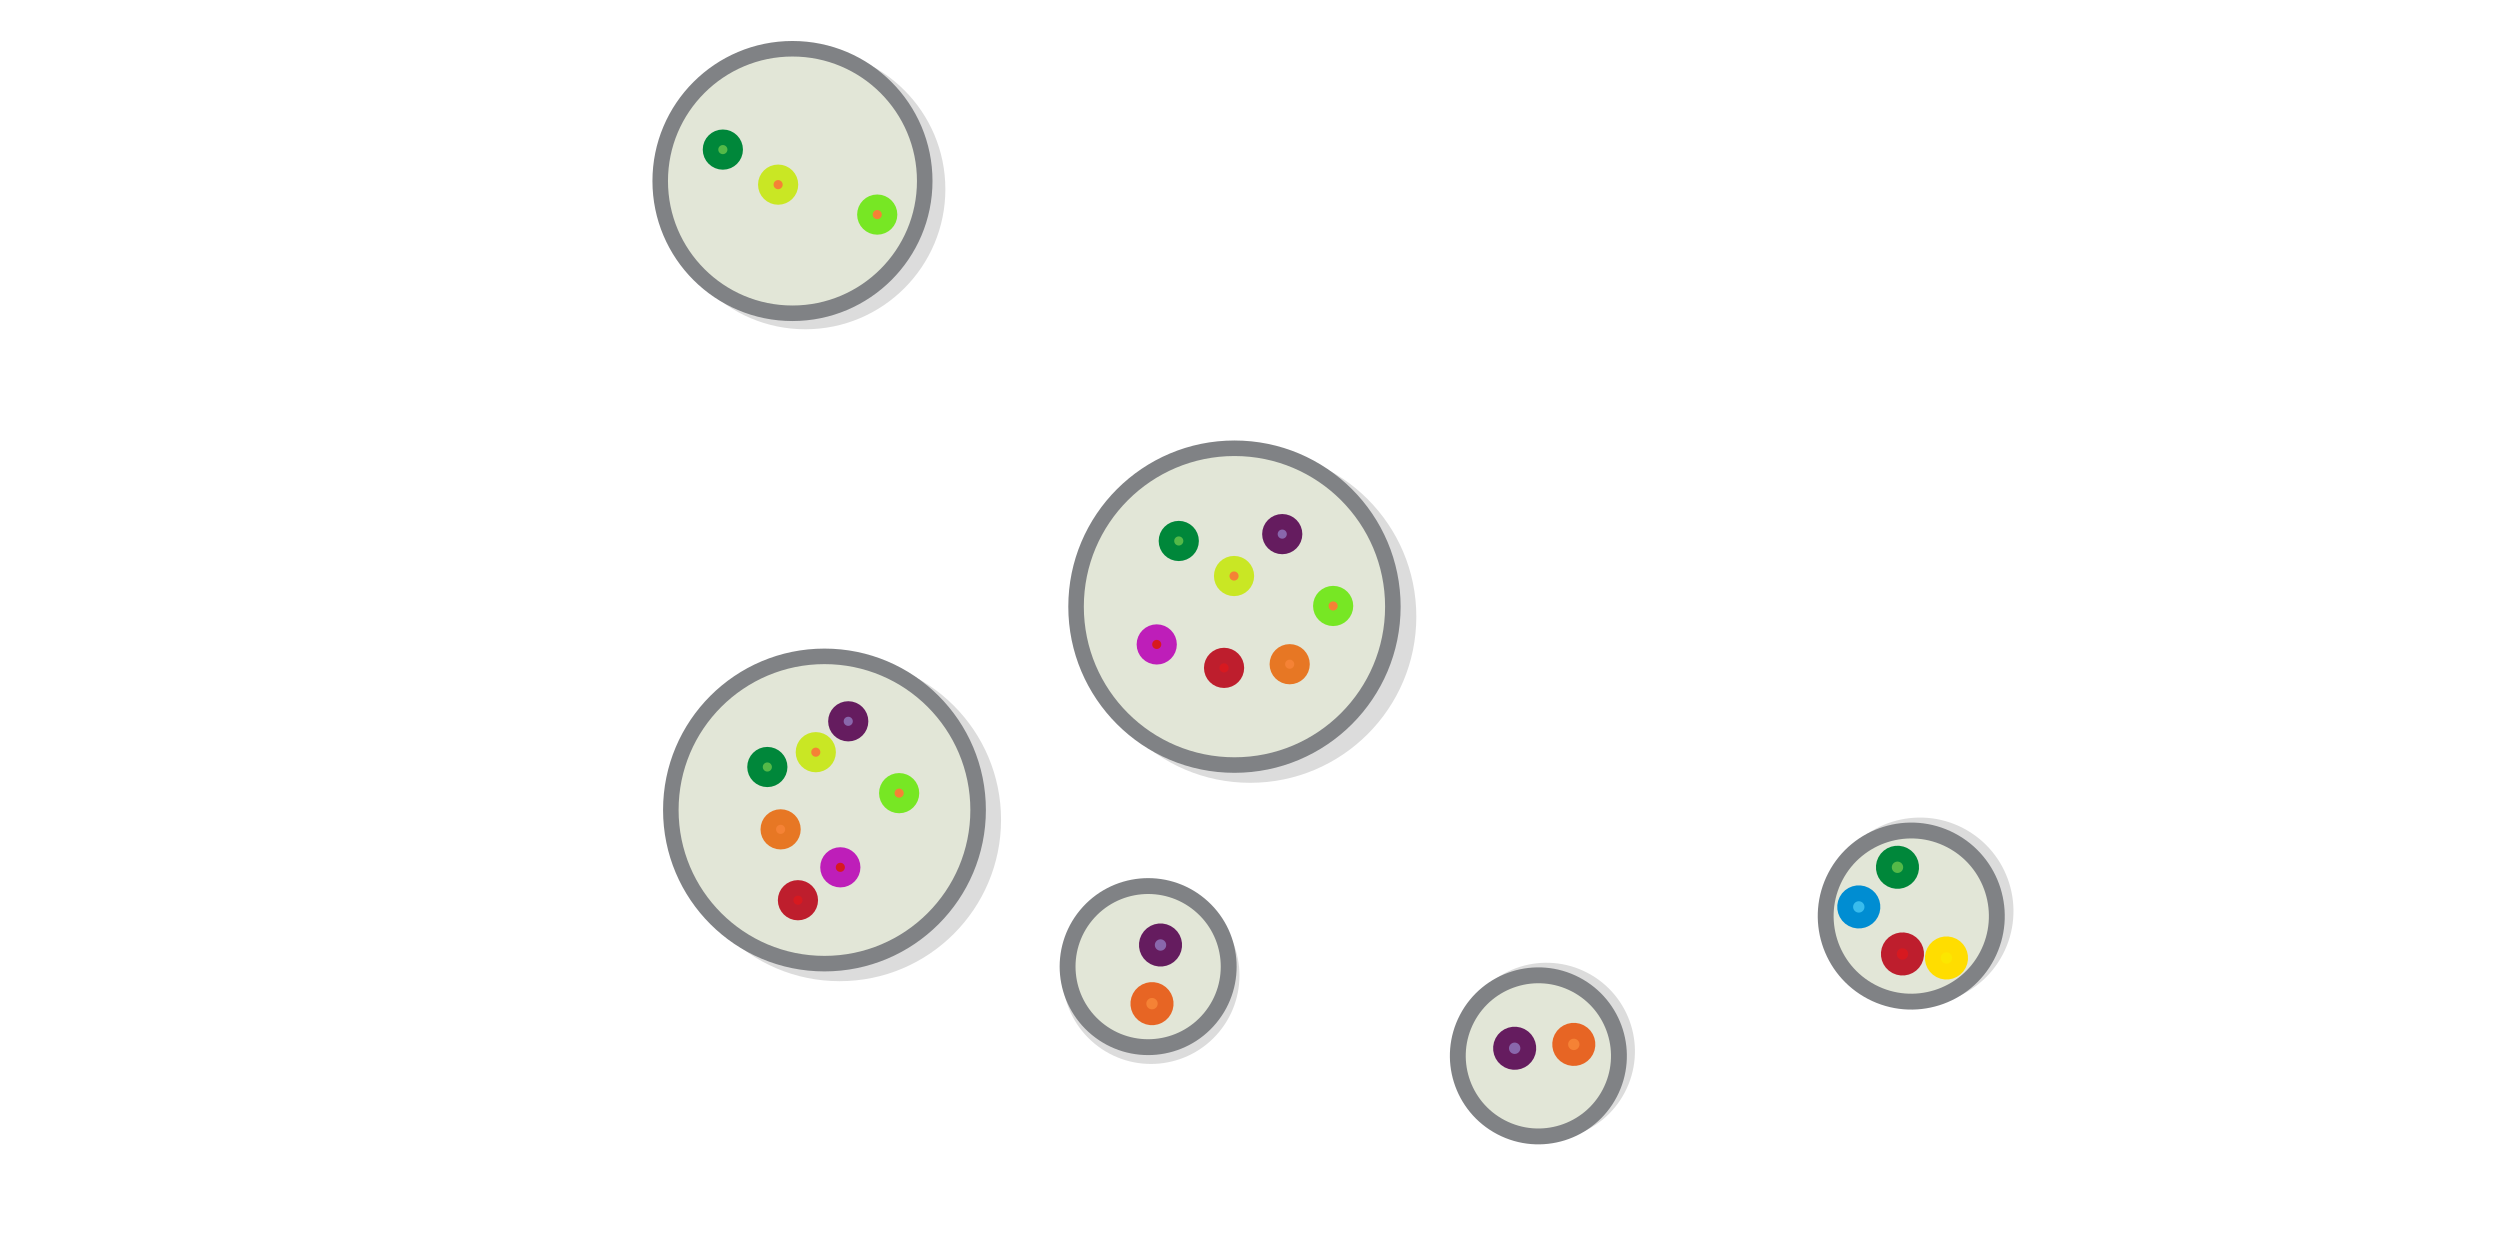
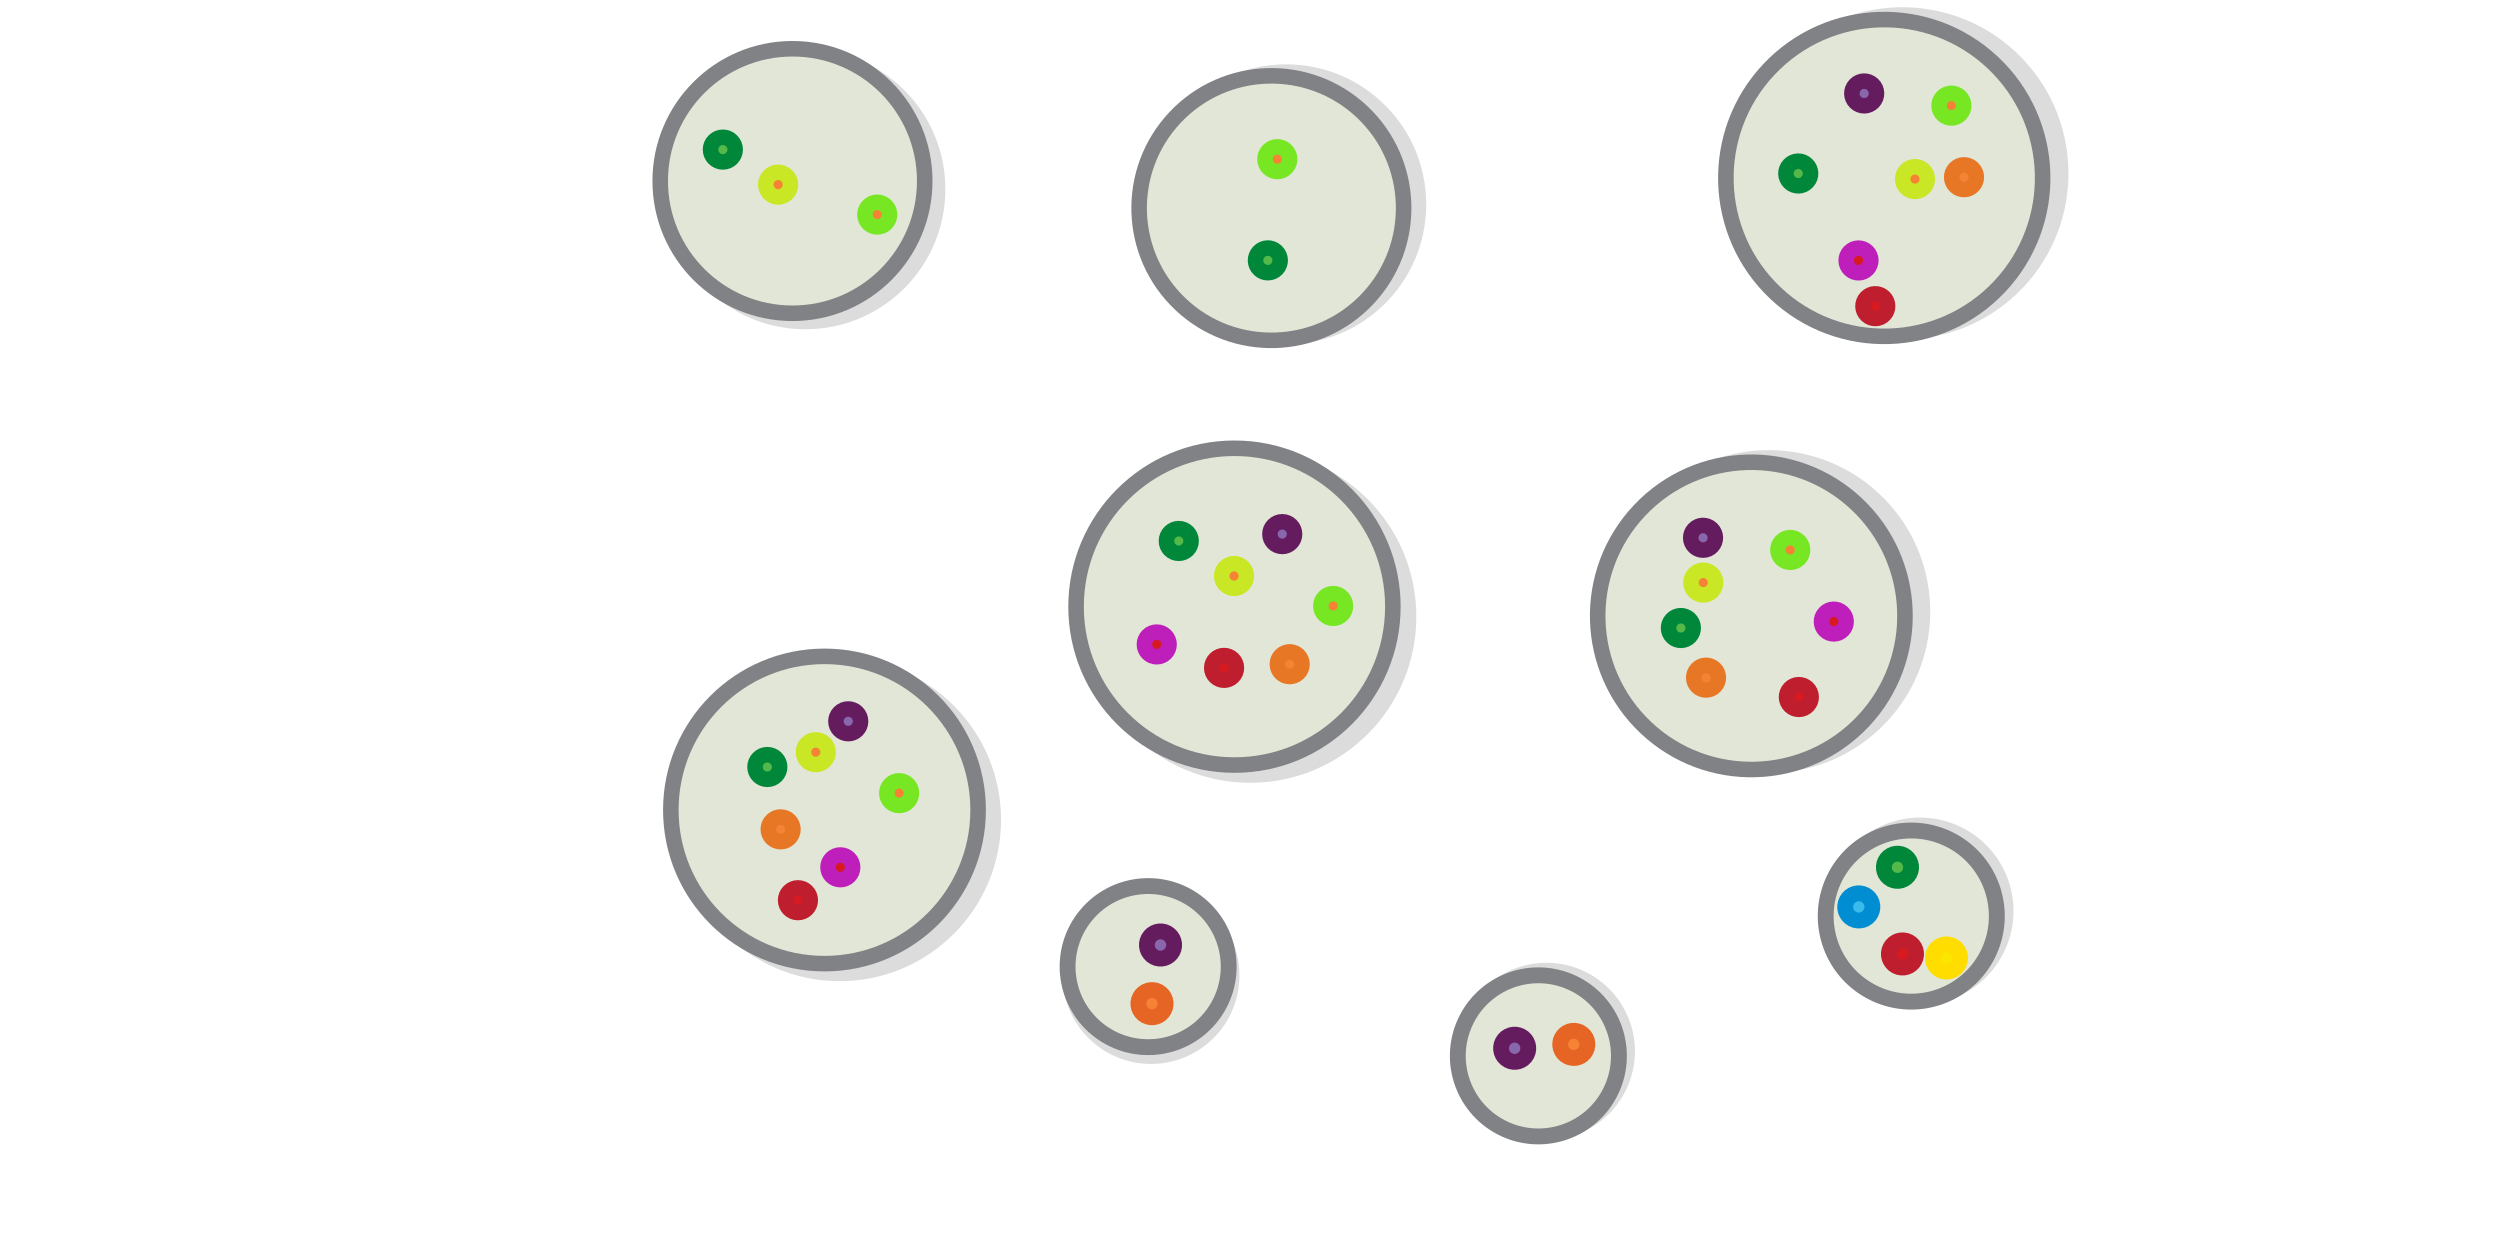
<svg xmlns="http://www.w3.org/2000/svg" viewBox="0 0 595.3 300" version="1.1" id="svg7816" width="595.3" height="300">
  <defs id="defs7820">
    </defs>
  <g id="g853-0" transform="matrix(0.3059042,0,0,0.3059042,316.9031,48.88671)" style="stroke-width:12.095;stroke-miterlimit:10;stroke-dasharray:none">
    <circle style="opacity:0.14;stroke:#000000;stroke-width:12.095;stroke-miterlimit:10;stroke-dasharray:none" id="circle7768-2" r="102.951" cy="-12.502" cx="-409.071" stroke-miterlimit="10" />
    <circle style="fill:#e2e6d7;fill-opacity:1;stroke:#808285;stroke-width:12.095;stroke-miterlimit:10;stroke-dasharray:none" id="circle7770-0" r="102.951" cy="-18.905" cx="-419.087" stroke-miterlimit="10" />
    <circle style="opacity:0.14;stroke:#000000;stroke-width:12.095;stroke-miterlimit:10;stroke-dasharray:none" id="circle7776-8" r="119.6" cy="478.304" cx="-382.375" stroke-miterlimit="10" />
    <circle style="fill:#e2e6d7;fill-opacity:1;stroke:#808285;stroke-width:12.095;stroke-miterlimit:10;stroke-dasharray:none" id="circle7778-7" r="119.6" cy="470.704" cx="-394.175" stroke-miterlimit="10" />
    <circle style="fill:#d71920;stroke:#be1eb9;stroke-width:12.095;stroke-miterlimit:10;stroke-dasharray:none;stroke-opacity:1" id="circle7780-3" r="9.6" cy="515.324" cx="-381.835" stroke-miterlimit="10" />
    <circle style="fill:#f58235;stroke:#77e724;stroke-width:12.095;stroke-miterlimit:10;stroke-dasharray:none;stroke-opacity:1" id="circle7782-3" r="9.6" cy="457.587" cx="-336.049" stroke-miterlimit="10" />
    <circle style="fill:#8967ac;stroke:#651c5f;stroke-width:12.095;stroke-miterlimit:10;stroke-dasharray:none" id="circle7784-1" r="9.6" cy="401.666" cx="-375.672" stroke-miterlimit="10" />
    <circle style="fill:#54b948;stroke:#00873a;stroke-width:12.095;stroke-miterlimit:10;stroke-dasharray:none" id="circle7786-9" r="9.6" cy="437.238" cx="-438.647" stroke-miterlimit="10" />
    <circle style="opacity:0.14;stroke:#000000;stroke-width:12.095;stroke-miterlimit:10;stroke-dasharray:none" id="circle7764-0-8" r="123.298" cy="320.196" cx="-62.814" stroke-miterlimit="10" />
    <circle style="fill:#e2e6d7;fill-opacity:1;stroke:#808285;stroke-width:12.095;stroke-miterlimit:10;stroke-dasharray:none" id="circle7766-2-3" r="123.298" cy="312.421" cx="-75.032" stroke-miterlimit="10" />
    <circle style="fill:#f58235;stroke:#e77724;stroke-width:12.095;stroke-miterlimit:10;stroke-dasharray:none;stroke-opacity:1" id="circle7782-3-9" r="9.6" cy="485.767" cx="-428.312" stroke-miterlimit="10" />
    <circle style="fill:#f58235;stroke:#c9e724;stroke-width:12.095;stroke-miterlimit:10;stroke-dasharray:none;stroke-opacity:1" id="circle7782-3-3" r="9.6" cy="425.699" cx="-400.934" stroke-miterlimit="10" />
    <circle style="fill:#d71920;stroke:#be1e2d;stroke-width:12.095;stroke-miterlimit:10;stroke-dasharray:none" id="circle7780-3-8" r="9.6" cy="540.932" cx="-414.827" stroke-miterlimit="10" />
    <circle style="fill:#d71920;stroke:#be1eb9;stroke-width:12.095;stroke-miterlimit:10;stroke-dasharray:none;stroke-opacity:1" id="circle7780-3-4" r="9.6" cy="341.825" cx="-135.536" stroke-miterlimit="10" />
    <circle style="fill:#f58235;stroke:#77e724;stroke-width:12.095;stroke-miterlimit:10;stroke-dasharray:none;stroke-opacity:1" id="circle7782-3-7" r="9.6" cy="311.875" cx="1.782" stroke-miterlimit="10" />
    <circle style="fill:#8967ac;stroke:#651c5f;stroke-width:12.095;stroke-miterlimit:10;stroke-dasharray:none" id="circle7784-1-0" r="9.6" cy="255.954" cx="-37.841" stroke-miterlimit="10" />
    <circle style="fill:#54b948;stroke:#00873a;stroke-width:12.095;stroke-miterlimit:10;stroke-dasharray:none" id="circle7786-9-0" r="9.6" cy="261.287" cx="-118.386" stroke-miterlimit="10" />
    <circle style="fill:#f58235;stroke:#e77724;stroke-width:12.095;stroke-miterlimit:10;stroke-dasharray:none;stroke-opacity:1" id="circle7782-3-9-0" r="9.6" cy="357.217" cx="-32.047" stroke-miterlimit="10" />
    <circle style="fill:#f58235;stroke:#c9e724;stroke-width:12.095;stroke-miterlimit:10;stroke-dasharray:none;stroke-opacity:1" id="circle7782-3-3-7" r="9.6" cy="288.568" cx="-75.362" stroke-miterlimit="10" />
    <circle style="fill:#d71920;stroke:#be1e2d;stroke-width:12.095;stroke-miterlimit:10;stroke-dasharray:none" id="circle7780-3-8-7" r="9.6" cy="360.077" cx="-83.126" stroke-miterlimit="10" />
    <circle style="fill:#f58235;stroke:#77e724;stroke-width:12.095;stroke-miterlimit:10;stroke-dasharray:none;stroke-opacity:1" id="circle7782-3-7-8" r="9.6" cy="7.227" cx="-353.109" stroke-miterlimit="10" />
    <circle style="fill:#54b948;stroke:#00873a;stroke-width:12.095;stroke-miterlimit:10;stroke-dasharray:none" id="circle7786-9-0-9" r="9.6" cy="-43.361" cx="-473.277" stroke-miterlimit="10" />
    <circle style="fill:#f58235;stroke:#c9e724;stroke-width:12.095;stroke-miterlimit:10;stroke-dasharray:none;stroke-opacity:1" id="circle7782-3-3-7-4" r="9.6" cy="-16.08" cx="-430.252" stroke-miterlimit="10" />
  </g>
+   <g id="g853-0-3" transform="matrix(0.2096621,-0.2227536,0.2227536,0.2096621,394.8195,-39.83817)" style="stroke-width:12.095;stroke-miterlimit:10;stroke-dasharray:none">
+     <circle style="opacity:0.14;stroke:#000000;stroke-width:12.095;stroke-miterlimit:10;stroke-dasharray:none" id="circle7768-2-6" r="102.951" cy="-12.502" cx="-409.071" stroke-miterlimit="10" />
+     <circle style="fill:#e2e6d7;fill-opacity:1;stroke:#808285;stroke-width:12.095;stroke-miterlimit:10;stroke-dasharray:none" id="circle7770-0-7" r="102.951" cy="-18.905" cx="-419.087" stroke-miterlimit="10" />
+     <circle style="opacity:0.14;stroke:#000000;stroke-width:12.095;stroke-miterlimit:10;stroke-dasharray:none" id="circle7776-8-5" r="119.6" cy="478.304" cx="-382.375" stroke-miterlimit="10" />
+     <circle style="fill:#e2e6d7;fill-opacity:1;stroke:#808285;stroke-width:12.095;stroke-miterlimit:10;stroke-dasharray:none" id="circle7778-7-3" r="119.6" cy="470.704" cx="-394.175" stroke-miterlimit="10" />
+     <circle style="fill:#d71920;stroke:#be1eb9;stroke-width:12.095;stroke-miterlimit:10;stroke-dasharray:none;stroke-opacity:1" id="circle7780-3-5" r="9.6" cy="520.486" cx="-353.408" stroke-miterlimit="10" />
+     <circle style="fill:#f58235;stroke:#77e724;stroke-width:12.095;stroke-miterlimit:10;stroke-dasharray:none;stroke-opacity:1" id="circle7782-3-6" r="9.6" cy="457.587" cx="-336.049" stroke-miterlimit="10" />
+     <circle style="fill:#8967ac;stroke:#651c5f;stroke-width:12.095;stroke-miterlimit:10;stroke-dasharray:none" id="circle7784-1-2" r="9.6" cy="401.666" cx="-375.672" stroke-miterlimit="10" />
+     <circle style="fill:#54b948;stroke:#00873a;stroke-width:12.095;stroke-miterlimit:10;stroke-dasharray:none" id="circle7786-9-9" r="9.6" cy="437.238" cx="-438.647" stroke-miterlimit="10" />
+     <circle style="opacity:0.14;stroke:#000000;stroke-width:12.095;stroke-miterlimit:10;stroke-dasharray:none" id="circle7764-0-8-1" r="123.298" cy="320.196" cx="-62.814" stroke-miterlimit="10" />
+     <circle style="fill:#e2e6d7;fill-opacity:1;stroke:#808285;stroke-width:12.095;stroke-miterlimit:10;stroke-dasharray:none" id="circle7766-2-3-2" r="123.298" cy="312.421" cx="-75.032" stroke-miterlimit="10" />
+     <circle style="fill:#f58235;stroke:#e77724;stroke-width:12.095;stroke-miterlimit:10;stroke-dasharray:none;stroke-opacity:1" id="circle7782-3-9-7" r="9.6" cy="477.987" cx="-453.342" stroke-miterlimit="10" />
+     <circle style="fill:#f58235;stroke:#c9e724;stroke-width:12.095;stroke-miterlimit:10;stroke-dasharray:none;stroke-opacity:1" id="circle7782-3-3-0" r="9.6" cy="425.699" cx="-400.934" stroke-miterlimit="10" />
+     <circle style="fill:#d71920;stroke:#be1e2d;stroke-width:12.095;stroke-miterlimit:10;stroke-dasharray:none" id="circle7780-3-8-9" r="9.6" cy="540.932" cx="-414.827" stroke-miterlimit="10" />
+     <circle style="fill:#d71920;stroke:#be1eb9;stroke-width:12.095;stroke-miterlimit:10;stroke-dasharray:none;stroke-opacity:1" id="circle7780-3-4-3" r="9.6" cy="341.825" cx="-135.536" stroke-miterlimit="10" />
+     <circle style="fill:#f58235;stroke:#77e724;stroke-width:12.095;stroke-miterlimit:10;stroke-dasharray:none;stroke-opacity:1" id="circle7782-3-7-6" r="9.6" cy="311.875" cx="1.782" stroke-miterlimit="10" />
+     <circle style="fill:#8967ac;stroke:#651c5f;stroke-width:12.095;stroke-miterlimit:10;stroke-dasharray:none" id="circle7784-1-0-0" r="9.6" cy="255.954" cx="-37.841" stroke-miterlimit="10" />
+     <circle style="fill:#54b948;stroke:#00873a;stroke-width:12.095;stroke-miterlimit:10;stroke-dasharray:none" id="circle7786-9-0-6" r="9.6" cy="261.287" cx="-118.386" stroke-miterlimit="10" />
+     <circle style="fill:#f58235;stroke:#e77724;stroke-width:12.095;stroke-miterlimit:10;stroke-dasharray:none;stroke-opacity:1" id="circle7782-3-9-0-2" r="9.6" cy="357.217" cx="-32.047" stroke-miterlimit="10" />
+     <circle style="fill:#f58235;stroke:#c9e724;stroke-width:12.095;stroke-miterlimit:10;stroke-dasharray:none;stroke-opacity:1" id="circle7782-3-3-7-6" r="9.6" cy="330.422" cx="-59.265" stroke-miterlimit="10" />
+     <circle style="fill:#d71920;stroke:#be1e2d;stroke-width:12.095;stroke-miterlimit:10;stroke-dasharray:none" id="circle7780-3-8-7-1" r="9.6" cy="375.733" cx="-152.47" stroke-miterlimit="10" />
+     <circle style="fill:#f58235;stroke:#77e724;stroke-width:12.095;stroke-miterlimit:10;stroke-dasharray:none;stroke-opacity:1" id="circle7782-3-7-8-8" r="9.6" cy="-41.638" cx="-388.207" stroke-miterlimit="10" />
+     <circle style="fill:#54b948;stroke:#00873a;stroke-width:12.095;stroke-miterlimit:10;stroke-dasharray:none" id="circle7786-9-0-9-7" r="9.6" cy="6.983" cx="-450.61" stroke-miterlimit="10" />
+   </g>
  <g id="g853-8" transform="matrix(0.1417159,-0.2710977,0.2710977,0.1417159,380.1626,154.0301)" style="stroke-width:12.355;stroke-miterlimit:10;stroke-dasharray:none">
    <circle style="opacity:0.14;stroke:#000000;stroke-width:12.355;stroke-miterlimit:10;stroke-dasharray:none" id="circle7768-6" r="62.7" cy="111.285" cx="-297.022" stroke-miterlimit="10" />
    <circle style="fill:#e2e6d7;fill-opacity:1;stroke:#808285;stroke-width:12.355;stroke-miterlimit:10;stroke-dasharray:none" id="circle7770-4" r="62.7" cy="107.386" cx="-303.123" stroke-miterlimit="10" />
    <circle style="fill:#8967ac;stroke:#651c5f;stroke-width:12.355;stroke-miterlimit:10;stroke-dasharray:none" id="circle7808-8" r="10.6" cy="88.286" cx="-306.422" stroke-miterlimit="10" />
    <circle style="fill:#f58235;stroke:#e76524;stroke-width:12.355;stroke-miterlimit:10;stroke-dasharray:none" id="circle7810-9" r="10.6" cy="127.686" cx="-282.422" stroke-miterlimit="10" />
    <circle style="opacity:0.14;stroke:#000000;stroke-width:12.355;stroke-miterlimit:10;stroke-dasharray:none" id="circle7764-0-7" r="66.6" cy="318.409" cx="-65.623" stroke-miterlimit="10" />
    <circle style="fill:#e2e6d7;fill-opacity:1;stroke:#808285;stroke-width:12.355;stroke-miterlimit:10;stroke-dasharray:none" id="circle7766-2-4" r="66.6" cy="314.209" cx="-72.223" stroke-miterlimit="10" />
    <circle style="fill:#fce600;stroke:#ffdd00;stroke-width:12.355;stroke-miterlimit:10;stroke-dasharray:none" id="circle7800-8-1" r="10.6" cy="353.609" cx="-88.423" stroke-miterlimit="10" />
    <circle style="fill:#39bced;stroke:#008dd2;stroke-width:12.355;stroke-miterlimit:10;stroke-dasharray:none" id="circle7802-8-3" r="10.6" cy="274.709" cx="-84.823" stroke-miterlimit="10" />
    <circle style="fill:#54b948;stroke:#00873a;stroke-width:12.355;stroke-miterlimit:10;stroke-dasharray:none" id="circle7804-1-9" r="10.6" cy="287.109" cx="-43.523" stroke-miterlimit="10" />
    <circle style="fill:#d71920;stroke:#be1e2d;stroke-width:12.355;stroke-miterlimit:10;stroke-dasharray:none" id="circle7806-3-9" r="10.6" cy="321.809" cx="-101.523" stroke-miterlimit="10" />
  </g>
  <g id="g853-5" transform="matrix(0.2356792,0.1950197,-0.1950197,0.2356792,365.7779,263.976)" style="stroke-width:12.355;stroke-miterlimit:10;stroke-dasharray:none">
    <circle style="opacity:0.14;stroke:#000000;stroke-width:12.355;stroke-miterlimit:10;stroke-dasharray:none" id="circle7768-8" r="62.7" cy="111.285" cx="-297.022" stroke-miterlimit="10" />
    <circle style="fill:#e2e6d7;fill-opacity:1;stroke:#808285;stroke-width:12.355;stroke-miterlimit:10;stroke-dasharray:none" id="circle7770-2" r="62.7" cy="107.386" cx="-303.123" stroke-miterlimit="10" />
    <circle style="fill:#8967ac;stroke:#651c5f;stroke-width:12.355;stroke-miterlimit:10;stroke-dasharray:none" id="circle7808-0" r="10.6" cy="88.286" cx="-306.422" stroke-miterlimit="10" />
    <circle style="fill:#f58235;stroke:#e76524;stroke-width:12.355;stroke-miterlimit:10;stroke-dasharray:none" id="circle7810-7" r="10.6" cy="127.686" cx="-282.422" stroke-miterlimit="10" />
  </g>
</svg>
